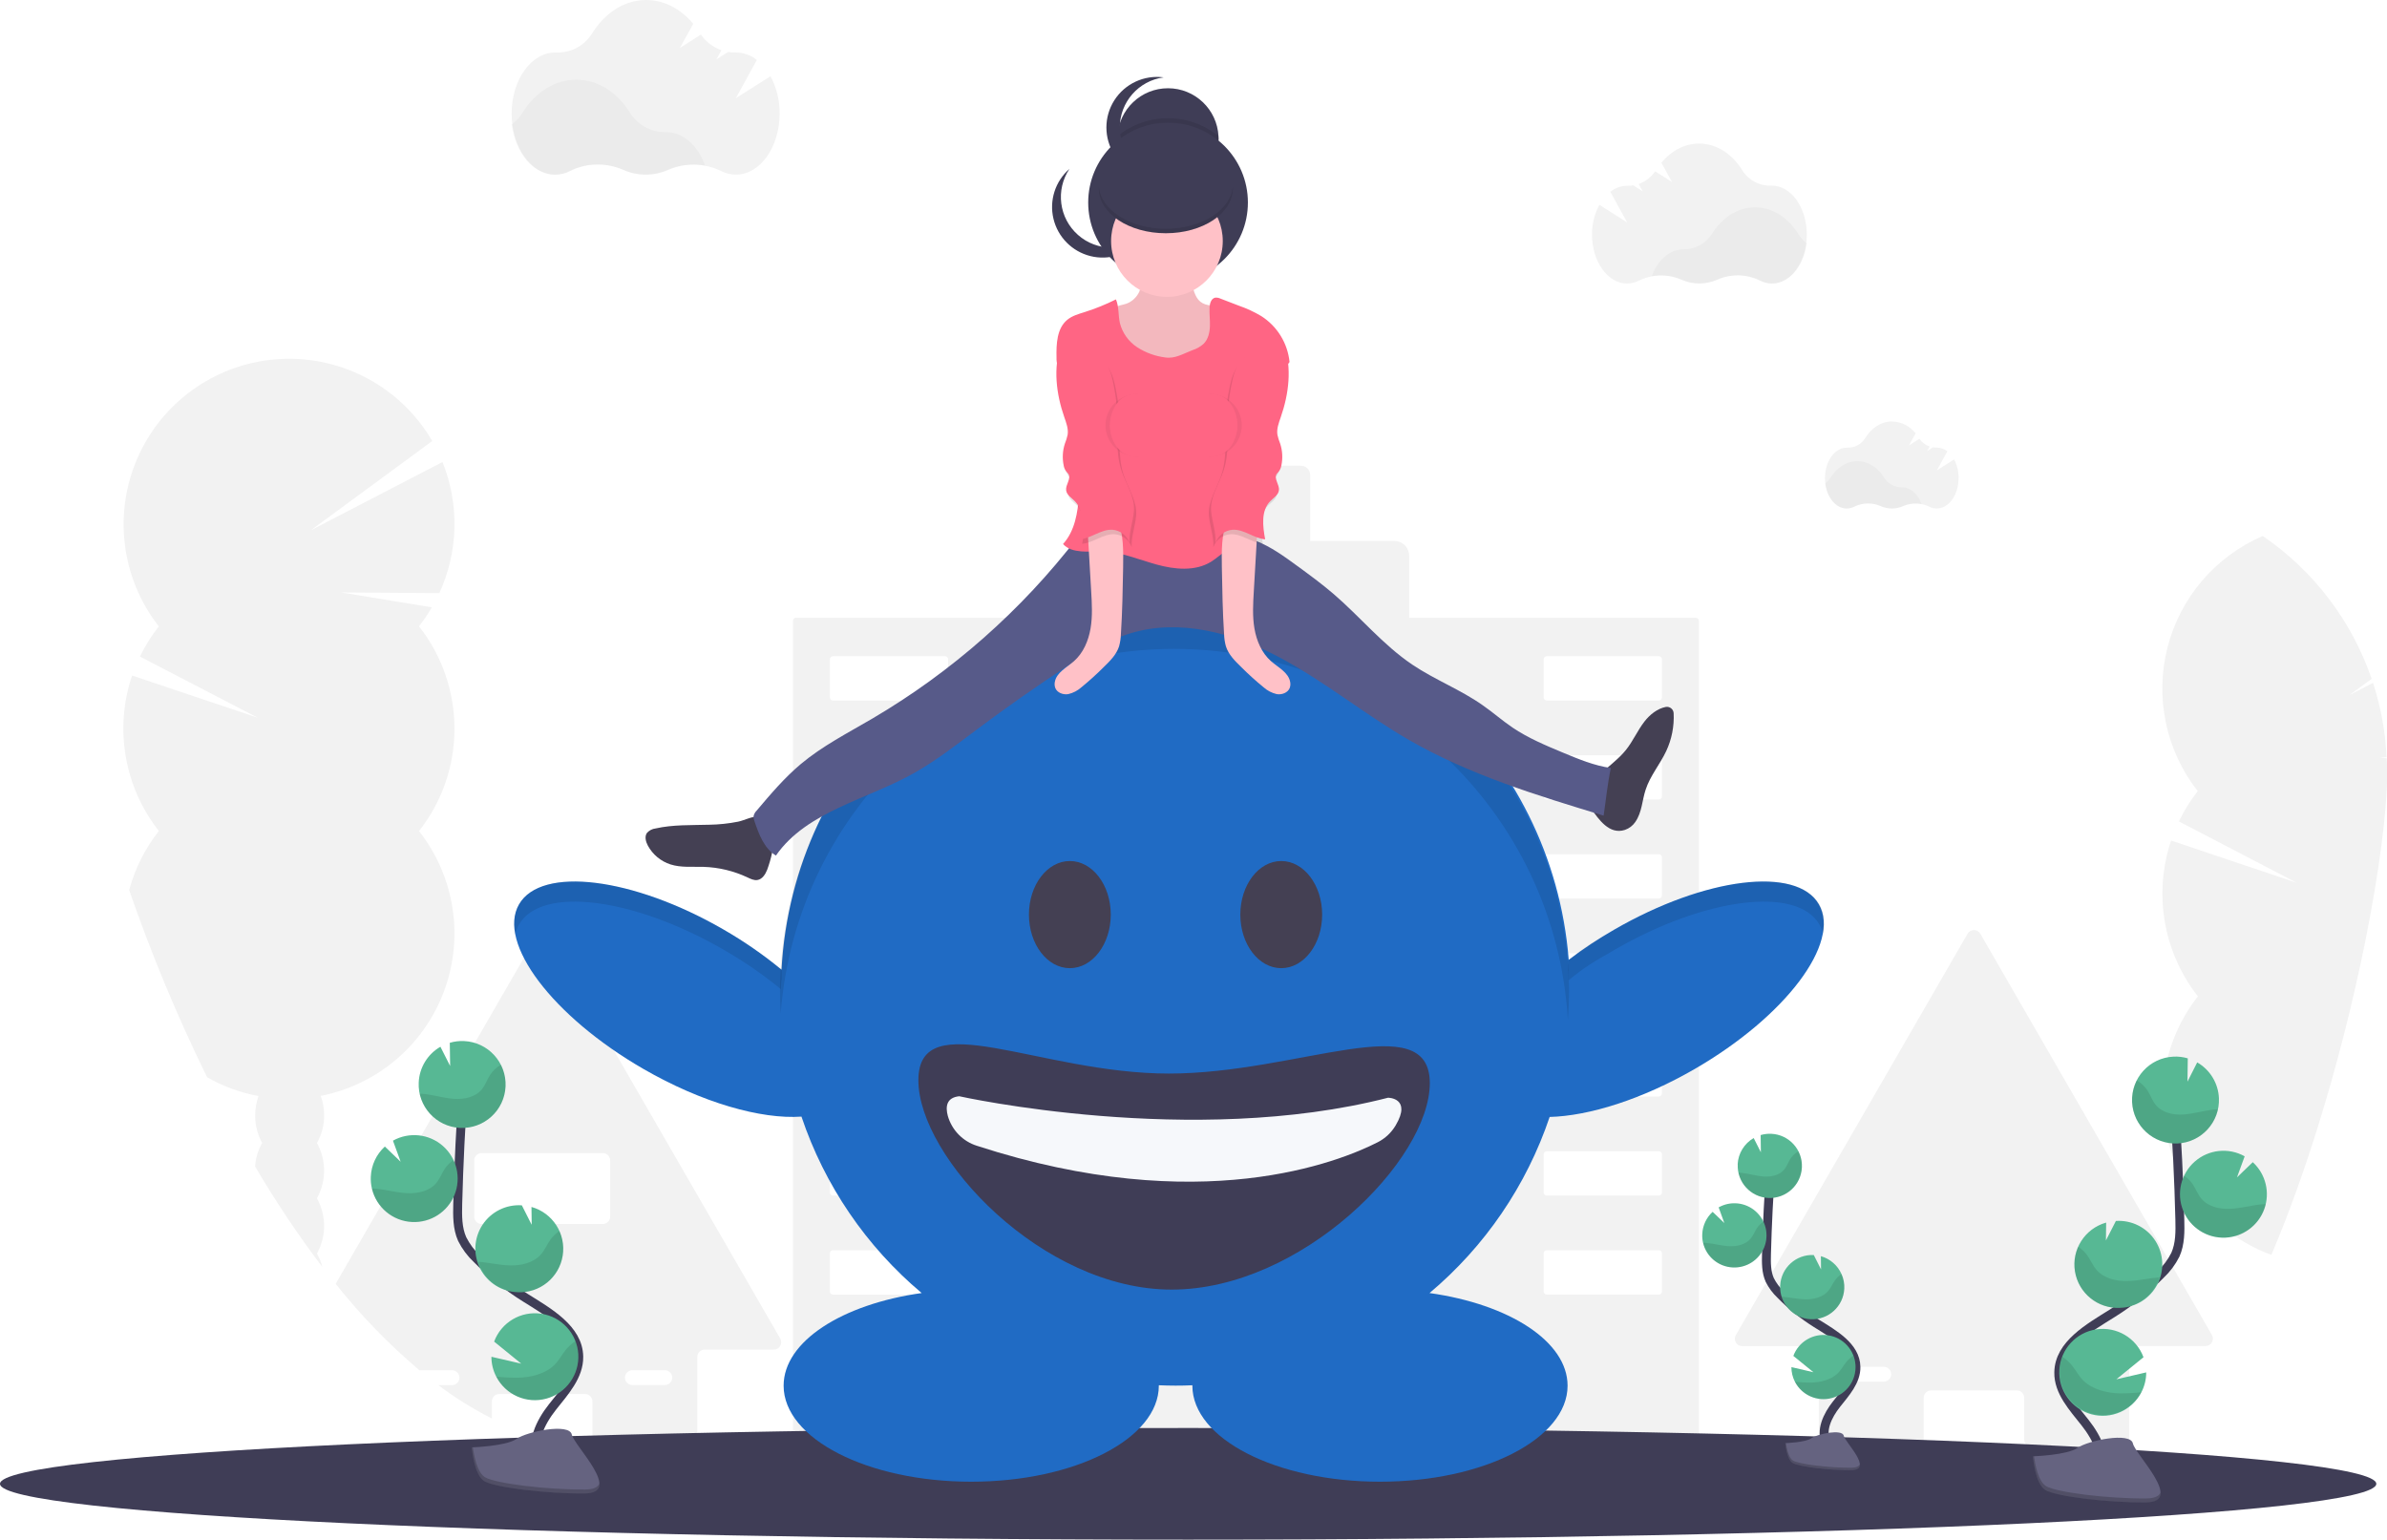
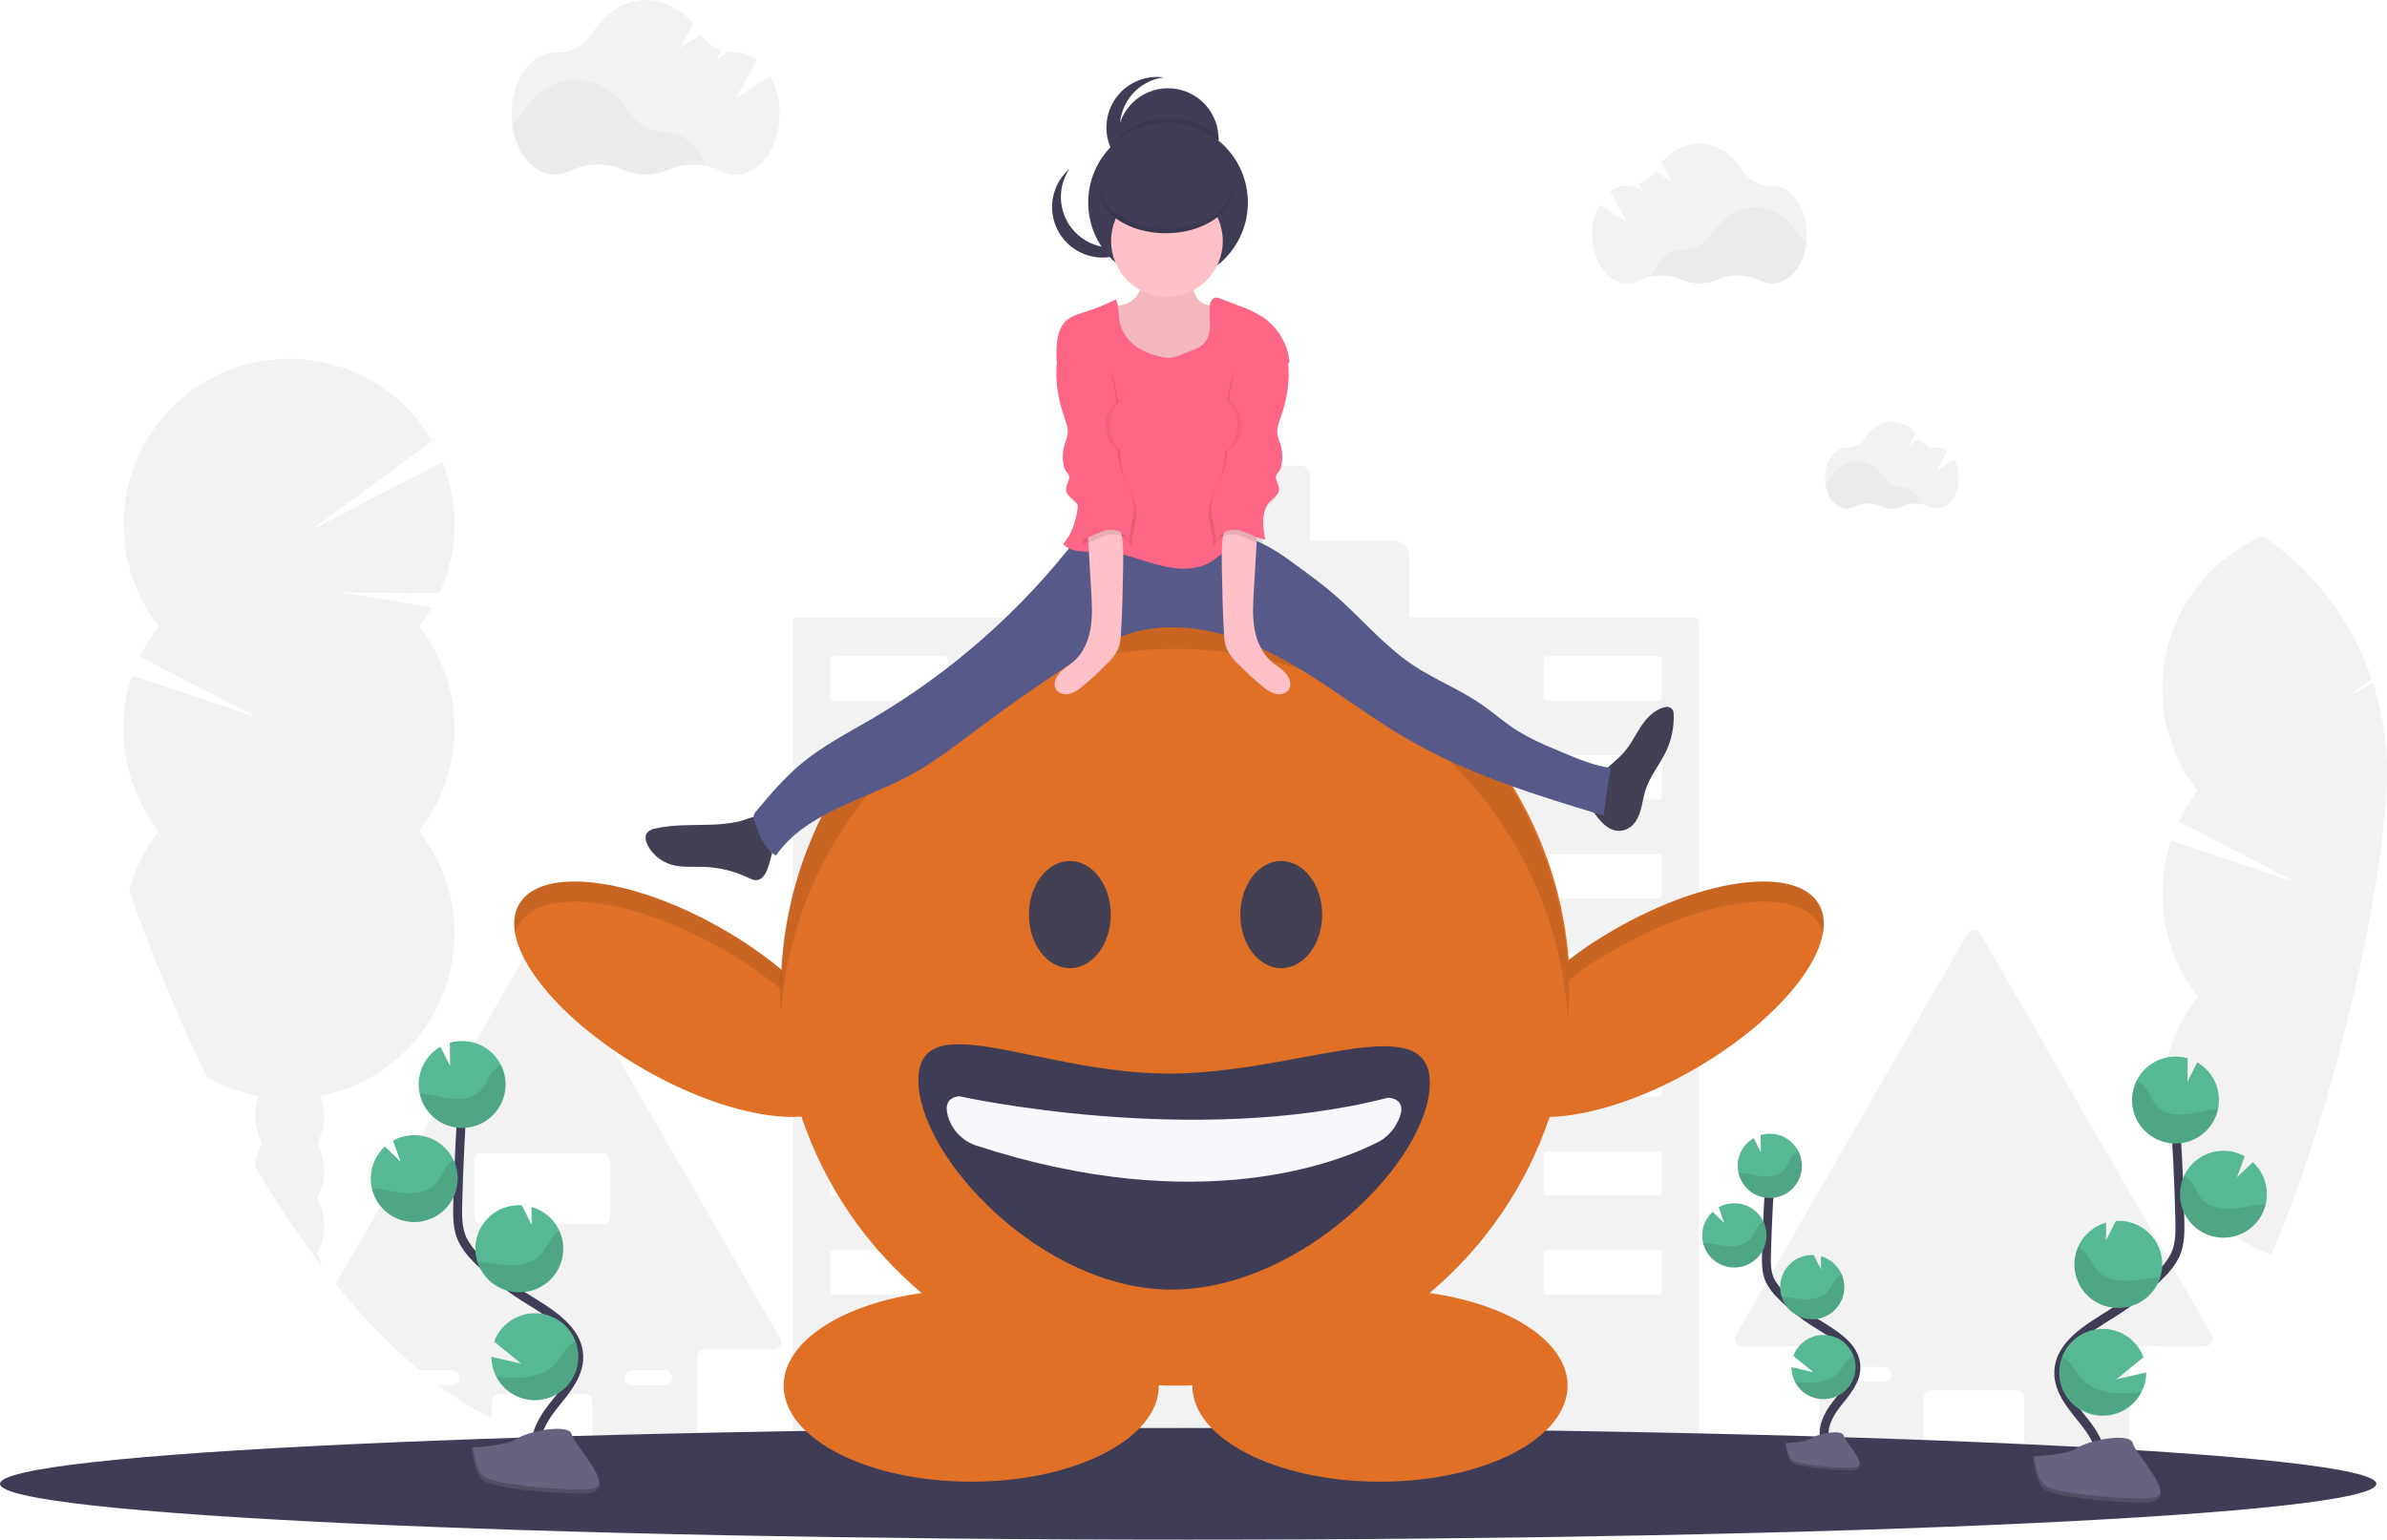
<svg xmlns="http://www.w3.org/2000/svg" id="e2e0f303-db8f-43b0-b991-e6394321a108" data-name="Layer 1" width="1068.79" height="689.43" viewBox="0 0 1068.79 689.43">
  <path d="M1056,703.06,952.31,523.41a3.3,3.3,0,0,0-5.73,0L842.86,703.06a3.3,3.3,0,0,0,2.87,5h30.94a3.32,3.32,0,0,1,3.31,3.31v38.38a3.3,3.3,0,0,0,3.29,3.31h40.37a3.31,3.31,0,0,0,3.31-3.31V731.18a3.3,3.3,0,0,1,3.3-3.3h38.38a3.31,3.31,0,0,1,3.31,3.3v18.53a3.31,3.31,0,0,0,3.31,3.31h40.36a3.34,3.34,0,0,0,3.32-3.31V711.33a3.31,3.31,0,0,1,3.31-3.31h30.94A3.31,3.31,0,0,0,1056,703.06ZM911.43,722.94a3.34,3.34,0,0,1-2.35,1H894.52a3.31,3.31,0,0,1,0-6.62h14.56a3.3,3.3,0,0,1,3.31,3.31A3.34,3.34,0,0,1,911.43,722.94Zm95.27,0a3.29,3.29,0,0,1-2.34,1H989.81a3.32,3.32,0,0,1-3.31-3.31,3.33,3.33,0,0,1,3.31-3.31h14.55a3.3,3.3,0,0,1,2.34,5.65Z" transform="translate(-65.6 -105.28)" fill="#f2f2f2" />
  <path d="M414.94,704.64,311.23,525a3.32,3.32,0,0,0-5.74,0L215.9,680.16a274.22,274.22,0,0,0,37.53,38.71H268a3.31,3.31,0,0,1,2.34,5.65,3.25,3.25,0,0,1-2.34,1h-6.16a160.29,160.29,0,0,0,24,14.93v-7.65a3.32,3.32,0,0,1,3.32-3.31h38.37a3.31,3.31,0,0,1,3.31,3.31v18.52a3.08,3.08,0,0,0,.31,1.39,3.28,3.28,0,0,0,3,1.92h40.37a3.27,3.27,0,0,0,2.63-1.33,3.17,3.17,0,0,0,.66-2V712.92a3.31,3.31,0,0,1,3.31-3.31h30.94A3.3,3.3,0,0,0,414.94,704.64Zm-68.56,15.2a3.33,3.33,0,0,1,2.35-1h14.56a3.31,3.31,0,0,1,3.31,3.31,3.33,3.33,0,0,1-3.31,3.31H348.73a3.3,3.3,0,0,1-3.31-3.31A3.34,3.34,0,0,1,346.38,719.84Zm-65.14-66.48a3.3,3.3,0,0,1-3.31-3.31V624.91a3.3,3.3,0,0,1,3.31-3.31h54.25a3.31,3.31,0,0,1,3.31,3.31v25.14a3.31,3.31,0,0,1-3.31,3.31Z" transform="translate(-65.6 -105.28)" fill="#f2f2f2" />
  <path d="M824.93,381.92H696.57V354.16a6.63,6.63,0,0,0-6.64-6.64H652.24V318a4.18,4.18,0,0,0-4.18-4.18H599.51a4.18,4.18,0,0,0-4.18,4.18v29.57H551a6.64,6.64,0,0,0-6.64,6.64V381.9a0,0,0,0,0,0,0H422a1.35,1.35,0,0,0-1.34,1.35V751.79a1.35,1.35,0,0,0,1.34,1.35h81.34a1.35,1.35,0,0,0,1.35-1.35V702.21a1.37,1.37,0,0,1,1.36-1.35h34.35a1.36,1.36,0,0,1,1.35,1.35v49.58a1.36,1.36,0,0,0,1.34,1.35H703.83a1.36,1.36,0,0,0,1.35-1.35V702.21a1.36,1.36,0,0,1,1.34-1.35h34.36a1.36,1.36,0,0,1,1.36,1.35v49.58a1.36,1.36,0,0,0,1.34,1.35h81.35a1.35,1.35,0,0,0,1.34-1.35V383.27A1.35,1.35,0,0,0,824.93,381.92ZM490.12,683.64a1.34,1.34,0,0,1-1.33,1.34H438.55a1.35,1.35,0,0,1-1.36-1.34V666.48a1.36,1.36,0,0,1,1.36-1.35h50.24a1.35,1.35,0,0,1,1.33,1.35Zm0-44.34a1.34,1.34,0,0,1-1.33,1.35H438.55a1.35,1.35,0,0,1-1.36-1.35V622.15a1.35,1.35,0,0,1,1.36-1.35h50.24a1.34,1.34,0,0,1,1.33,1.35Zm0-44.33a1.35,1.35,0,0,1-1.33,1.35H438.55a1.36,1.36,0,0,1-1.36-1.35V577.81a1.36,1.36,0,0,1,1.36-1.35h50.24a1.35,1.35,0,0,1,1.33,1.35Zm0-44.34a1.34,1.34,0,0,1-1.33,1.35H438.55a1.35,1.35,0,0,1-1.36-1.35V533.48a1.35,1.35,0,0,1,1.36-1.35h50.24a1.34,1.34,0,0,1,1.33,1.35Zm0-44.33a1.35,1.35,0,0,1-1.33,1.35H438.55a1.36,1.36,0,0,1-1.36-1.35V489.14a1.35,1.35,0,0,1,1.36-1.34h50.24a1.34,1.34,0,0,1,1.33,1.34Zm0-44.33a1.34,1.34,0,0,1-1.33,1.34H438.55a1.35,1.35,0,0,1-1.36-1.34V444.81a1.36,1.36,0,0,1,1.36-1.35h50.24a1.35,1.35,0,0,1,1.33,1.35Zm0-44.34a1.34,1.34,0,0,1-1.33,1.35H438.55a1.35,1.35,0,0,1-1.36-1.35V400.48a1.35,1.35,0,0,1,1.36-1.35h50.24a1.34,1.34,0,0,1,1.33,1.35Zm119.12,266a1.35,1.35,0,0,1-1.36,1.34H557.64a1.34,1.34,0,0,1-1.34-1.34V666.48a1.35,1.35,0,0,1,1.34-1.35h50.24a1.36,1.36,0,0,1,1.36,1.35Zm0-44.34a1.35,1.35,0,0,1-1.36,1.35H557.64a1.34,1.34,0,0,1-1.34-1.35V622.15a1.34,1.34,0,0,1,1.34-1.35h50.24a1.35,1.35,0,0,1,1.36,1.35Zm0-44.33a1.36,1.36,0,0,1-1.36,1.35H557.64A1.35,1.35,0,0,1,556.3,595V577.81a1.35,1.35,0,0,1,1.34-1.35h50.24a1.36,1.36,0,0,1,1.36,1.35Zm0-44.34a1.35,1.35,0,0,1-1.36,1.35H557.64a1.34,1.34,0,0,1-1.34-1.35V533.48a1.34,1.34,0,0,1,1.34-1.35h50.24a1.35,1.35,0,0,1,1.36,1.35Zm0-44.33a1.36,1.36,0,0,1-1.36,1.35H557.64a1.35,1.35,0,0,1-1.34-1.35V489.14a1.34,1.34,0,0,1,1.34-1.34h50.24a1.35,1.35,0,0,1,1.36,1.34Zm0-44.33a1.35,1.35,0,0,1-1.36,1.34H557.64A1.34,1.34,0,0,1,556.3,462V444.81a1.35,1.35,0,0,1,1.34-1.35h50.24a1.36,1.36,0,0,1,1.36,1.35Zm0-44.34a1.35,1.35,0,0,1-1.36,1.35H557.64a1.34,1.34,0,0,1-1.34-1.35V400.48a1.34,1.34,0,0,1,1.34-1.35h50.24a1.35,1.35,0,0,1,1.36,1.35Zm81.38,266a1.34,1.34,0,0,1-1.35,1.34H639a1.36,1.36,0,0,1-1.36-1.34V666.48a1.37,1.37,0,0,1,1.36-1.35h50.23a1.35,1.35,0,0,1,1.35,1.35Zm0-44.34a1.34,1.34,0,0,1-1.35,1.35H639a1.36,1.36,0,0,1-1.36-1.35V622.15A1.36,1.36,0,0,1,639,620.8h50.23a1.34,1.34,0,0,1,1.35,1.35Zm0-44.33a1.35,1.35,0,0,1-1.35,1.35H639a1.37,1.37,0,0,1-1.36-1.35V577.81a1.37,1.37,0,0,1,1.36-1.35h50.23a1.35,1.35,0,0,1,1.35,1.35Zm0-44.34a1.34,1.34,0,0,1-1.35,1.35H639a1.36,1.36,0,0,1-1.36-1.35V533.48a1.36,1.36,0,0,1,1.36-1.35h50.23a1.34,1.34,0,0,1,1.35,1.35Zm0-44.33a1.35,1.35,0,0,1-1.35,1.35H639a1.37,1.37,0,0,1-1.36-1.35V489.14A1.36,1.36,0,0,1,639,487.8h50.23a1.34,1.34,0,0,1,1.35,1.34Zm0-44.33a1.34,1.34,0,0,1-1.35,1.34H639a1.36,1.36,0,0,1-1.36-1.34V444.81a1.37,1.37,0,0,1,1.36-1.35h50.23a1.35,1.35,0,0,1,1.35,1.35Zm0-44.34a1.34,1.34,0,0,1-1.35,1.35H639a1.36,1.36,0,0,1-1.36-1.35V400.48a1.36,1.36,0,0,1,1.36-1.35h50.23a1.34,1.34,0,0,1,1.35,1.35Zm119.12,266a1.36,1.36,0,0,1-1.36,1.34H758.14a1.33,1.33,0,0,1-1.34-1.34V666.48a1.34,1.34,0,0,1,1.34-1.35h50.24a1.37,1.37,0,0,1,1.36,1.35Zm0-44.34a1.36,1.36,0,0,1-1.36,1.35H758.14a1.34,1.34,0,0,1-1.34-1.35V622.15a1.34,1.34,0,0,1,1.34-1.35h50.24a1.36,1.36,0,0,1,1.36,1.35Zm0-44.33a1.37,1.37,0,0,1-1.36,1.35H758.14A1.34,1.34,0,0,1,756.8,595V577.81a1.34,1.34,0,0,1,1.34-1.35h50.24a1.37,1.37,0,0,1,1.36,1.35Zm0-44.34a1.36,1.36,0,0,1-1.36,1.35H758.14a1.34,1.34,0,0,1-1.34-1.35V533.48a1.34,1.34,0,0,1,1.34-1.35h50.24a1.36,1.36,0,0,1,1.36,1.35Zm0-44.33a1.37,1.37,0,0,1-1.36,1.35H758.14a1.34,1.34,0,0,1-1.34-1.35V489.14a1.33,1.33,0,0,1,1.34-1.34h50.24a1.36,1.36,0,0,1,1.36,1.34Zm0-44.33a1.36,1.36,0,0,1-1.36,1.34H758.14A1.33,1.33,0,0,1,756.8,462V444.81a1.34,1.34,0,0,1,1.34-1.35h50.24a1.37,1.37,0,0,1,1.36,1.35Zm0-44.34a1.36,1.36,0,0,1-1.36,1.35H758.14a1.34,1.34,0,0,1-1.34-1.35V400.48a1.34,1.34,0,0,1,1.34-1.35h50.24a1.36,1.36,0,0,1,1.36,1.35Z" transform="translate(-65.6 -105.28)" fill="#f2f2f2" />
  <path d="M253.2,385.72a74.43,74.43,0,0,0,5.77-8.48l-40.67-6.68,44,.33a74.17,74.17,0,0,0,1.43-58.73l-59,30.6,54.41-40a74.13,74.13,0,1,0-122.43,83,73.89,73.89,0,0,0-8.45,13.52L181,426.66l-56.27-18.89a74.19,74.19,0,0,0,12,69.61,73.63,73.63,0,0,0-13.29,26.45,738.47,738.47,0,0,0,34.9,83.83,73.39,73.39,0,0,0,23,8.41,25.71,25.71,0,0,0-1.46,8.61A24.45,24.45,0,0,0,183,617.06a24,24,0,0,0-3.16,10.56h0a455.92,455.92,0,0,0,30.1,45,22.75,22.75,0,0,0-2.44-6,25.41,25.41,0,0,0,0-24.76,25.41,25.41,0,0,0,0-24.76,24.45,24.45,0,0,0,3.22-12.38,25.39,25.39,0,0,0-1.5-8.73,74.13,74.13,0,0,0,44-118.57,74.11,74.11,0,0,0,0-91.66Z" transform="translate(-65.6 -105.28)" fill="#f2f2f2" />
  <path d="M1134.27,444.85l-3-.49,2.94,0a126.92,126.92,0,0,0-6.08-33.31l-10.46,5.43,9.84-7.26a127.64,127.64,0,0,0-48.75-63.93,74.4,74.4,0,0,0-29.11,114.25,74.13,74.13,0,0,0-8.45,13.55L1094,500.59l-56.27-18.93a74.48,74.48,0,0,0,12,69.76,74.41,74.41,0,0,0,32.9,115.77c4-9.49,7.89-19.41,11.53-29.61,3.22-9,6.29-18.17,9.18-27.43a843,843,0,0,0,21.16-82.56c6.4-31.72,10-59.44,10-77C1134.4,448.66,1134.35,446.76,1134.27,444.85Z" transform="translate(-65.6 -105.28)" fill="#f2f2f2" />
  <ellipse cx="532" cy="664.43" rx="532" ry="25" fill="#3f3d56" />
-   <path d="M880,510.22c-9.94-17.22-51-12.15-91.61,11.32a195.17,195.17,0,0,0-20.38,13.51,176.65,176.65,0,0,0-352.48,4.44,189.49,189.49,0,0,0-26-18C349,498.07,307.93,493,298,510.22s15,50.2,55.61,73.67c26.31,15.19,52.76,22.66,70.85,21.39a176.85,176.85,0,0,0,53.82,79c-35.62,5-61.81,21.66-61.81,41.48,0,23.74,37.61,43,84,43s84-19.26,84-43c0-.06,0-.12,0-.19q3.74.16,7.51.17t7.51-.17c0,.07,0,.13,0,.19,0,23.74,37.61,43,84,43s84-19.26,84-43c0-19.82-26.19-36.49-61.81-41.48a176.82,176.82,0,0,0,53.78-78.85c17.69-.46,41.4-7.87,65-21.5C865.08,560.42,890,527.43,880,510.22Z" transform="translate(-65.6 -105.28)" fill="#206bc4" />
+   <path d="M880,510.22c-9.94-17.22-51-12.15-91.61,11.32a195.17,195.17,0,0,0-20.38,13.51,176.65,176.65,0,0,0-352.48,4.44,189.49,189.49,0,0,0-26-18C349,498.07,307.93,493,298,510.22s15,50.2,55.61,73.67c26.31,15.19,52.76,22.66,70.85,21.39a176.85,176.85,0,0,0,53.82,79c-35.62,5-61.81,21.66-61.81,41.48,0,23.74,37.61,43,84,43s84-19.26,84-43c0-.06,0-.12,0-.19q3.74.16,7.51.17t7.51-.17c0,.07,0,.13,0,.19,0,23.74,37.61,43,84,43s84-19.26,84-43c0-19.82-26.19-36.49-61.81-41.48a176.82,176.82,0,0,0,53.78-78.85c17.69-.46,41.4-7.87,65-21.5C865.08,560.42,890,527.43,880,510.22Z" transform="translate(-65.6 -105.28)" fill="#DF7026" />
  <path d="M298,519.22c9.94-17.22,51-12.15,91.61,11.32a189.25,189.25,0,0,1,25.61,17.64c.39-8.46.39.54.37-8.7a189.58,189.58,0,0,0-26-17.94C349,498.07,307.93,493,298,510.22c-2.19,3.79-2.68,8.35-1.69,13.4A16,16,0,0,1,298,519.22Z" transform="translate(-65.6 -105.28)" opacity="0.1" />
  <path d="M880.22,519.22c-9.94-17.22-51-12.15-91.62,11.32C779.13,536,775.52,538,768,544.18c-.4-8.46-.4.54-.37-8.7,7.6-6.29,11.35-8.38,21-13.94,40.66-23.47,81.68-28.54,91.62-11.32,2.19,3.79,2.68,8.35,1.69,13.4A16,16,0,0,0,880.22,519.22Z" transform="translate(-65.6 -105.28)" opacity="0.1" />
  <ellipse cx="479.03" cy="409.54" rx="18.32" ry="23.99" fill="#444053" />
  <ellipse cx="573.68" cy="409.54" rx="18.32" ry="23.99" fill="#444053" />
  <path d="M705.8,590.28c0,34.44-57.53,92.46-115.58,92.46S476.81,623.41,476.81,589,531,586,589,586,705.8,555.83,705.8,590.28Z" transform="translate(-65.6 -105.28)" fill="#3f3d56" />
  <path d="M495.11,596.16s104.35,23.23,192,.66c0,0,10.73,0,3.4,12.4a19.81,19.81,0,0,1-8,7.52c-16.9,8.63-79.45,34.15-179.47,1.61A19.68,19.68,0,0,1,490,605C488.86,600.79,489.37,596.75,495.11,596.16Z" transform="translate(-65.6 -105.28)" fill="#f6f8fb" />
  <path d="M591.31,395.83A176.64,176.64,0,0,1,767.63,562q.5-6.6.5-13.33a176.65,176.65,0,0,0-353.29,0c0,3.53.12,7,.32,10.51A176.66,176.66,0,0,1,591.31,395.83Z" transform="translate(-65.6 -105.28)" opacity="0.1" />
  <path d="M611.24,167.36a22.64,22.64,0,1,1-45.28,0c0-.37,0-.73,0-1.09a22.64,22.64,0,0,1,45.22,0C611.23,166.63,611.24,167,611.24,167.36Z" transform="translate(-65.6 -105.28)" fill="#3f3d56" />
  <path d="M611.24,167.36a22.64,22.64,0,1,1-45.28,0c0-.37,0-.73,0-1.09a35.74,35.74,0,0,1,45.22,0C611.23,166.63,611.24,167,611.24,167.36Z" transform="translate(-65.6 -105.28)" opacity="0.1" />
  <circle cx="523" cy="90.68" r="35.75" fill="#3f3d56" />
  <path d="M567,162.36a22.65,22.65,0,0,1,19.64-22.44,22.64,22.64,0,1,0,0,44.88A22.65,22.65,0,0,1,567,162.36Z" transform="translate(-65.6 -105.28)" fill="#3f3d56" />
  <path d="M548.27,210.47a22.64,22.64,0,0,1-3.81-29.58A22.64,22.64,0,1,0,576.25,213a21.75,21.75,0,0,0,1.84-2.39A22.63,22.63,0,0,1,548.27,210.47Z" transform="translate(-65.6 -105.28)" fill="#3f3d56" />
  <path d="M569.91,241.29c-1.78.6-3.76.73-5.29,1.81-3,2.07-2.87,6.46-2,10,2,8,7,15.71,14.57,19,4.58,2,9.7,2.19,14.68,2.13,5.43-.06,11.54-.75,14.9-5,1.67-2.13,2.38-4.83,3.05-7.46,1.66-6.5,3.33-13.15,2.73-19.83-3.29.29-7,.48-9.52-1.59s-3.18-6-4.3-9.29a2.34,2.34,0,0,0-.84-1.32,2.56,2.56,0,0,0-1.5-.23A59.24,59.24,0,0,1,586.1,229c-2.13-.28-7.37-2.5-9-.63-1.17,1.37-.43,5.5-1.32,7.41A10.36,10.36,0,0,1,569.91,241.29Z" transform="translate(-65.6 -105.28)" fill="#ffc1c7" />
  <path d="M569.91,241.29c-1.78.6-3.76.73-5.29,1.81-3,2.07-2.87,6.46-2,10,2,8,7,15.71,14.57,19,4.58,2,9.7,2.19,14.68,2.13,5.43-.06,11.54-.75,14.9-5,1.67-2.13,2.38-4.83,3.05-7.46,1.66-6.5,3.33-13.15,2.73-19.83-3.29.29-7,.48-9.52-1.59s-3.18-6-4.3-9.29a2.34,2.34,0,0,0-.84-1.32,2.56,2.56,0,0,0-1.5-.23A59.24,59.24,0,0,1,586.1,229c-2.13-.28-7.37-2.5-9-.63-1.17,1.37-.43,5.5-1.32,7.41A10.36,10.36,0,0,1,569.91,241.29Z" transform="translate(-65.6 -105.28)" opacity="0.05" />
  <path d="M383.16,474.58c-8,.24-16.17-.1-24,1.66a6.15,6.15,0,0,0-3.88,2c-1.15,1.64-.54,3.93.41,5.7a17.71,17.71,0,0,0,10.12,8.41c4.76,1.52,9.89.94,14.87,1.1a49.74,49.74,0,0,1,19.62,4.72c1.4.66,2.88,1.4,4.41,1.17,2.21-.34,3.59-2.55,4.41-4.63a56.5,56.5,0,0,0,2.21-7.67c1.16-4.93,1.32-14.67-5.45-16-3.1-.6-6.75,1.54-9.73,2.16A72.41,72.41,0,0,1,383.16,474.58Z" transform="translate(-65.6 -105.28)" fill="#444053" />
  <path d="M793.17,476.89a9.22,9.22,0,0,0,4.67-3.58c3-4.37,3-9.59,4.59-14.38,2-6.23,6.43-11.37,9.21-17.3a35.77,35.77,0,0,0,3.34-17,3,3,0,0,0-3.51-2.8c-3.77.73-7.19,3.46-9.59,6.58-3.09,4-5.11,8.76-8.28,12.71s-7.62,7.12-11.39,10.75c-4.73,4.56-8.44,9.52-4.22,15.44C781.42,472.17,786.16,479.19,793.17,476.89Z" transform="translate(-65.6 -105.28)" fill="#444053" />
  <path d="M548.09,345.94a321.29,321.29,0,0,1-92,81.17c-10.89,6.39-22.25,12.19-31.93,20.3-7.34,6.16-13.57,13.52-19.76,20.84a5,5,0,0,0-1.4,2.56,4.91,4.91,0,0,0,.37,2.06c2,5.9,4.32,12.3,9.66,15.52,13.84-20,41.34-25.17,62.43-37.27,9.8-5.62,18.73-12.6,27.77-19.36q19.6-14.67,40.07-28.11c9.05-5.94,18.37-11.78,28.75-14.87,22-6.58,46,0,66.32,10.8s38.21,25.56,58.12,37.05c27.06,15.6,57.25,24.8,87.14,33.87,1.07-7.18,1.72-14.22,3.24-21.32-7.46-1.05-14.51-4-21.47-6.89-7.77-3.24-15.59-6.52-22.57-11.23-4.61-3.12-8.8-6.84-13.36-10-9.94-7-21.46-11.4-31.53-18.19-13.12-8.84-23.27-21.35-35.27-31.66-5.23-4.49-10.79-8.56-16.36-12.62-5.76-4.21-11.61-8.46-18.25-11.07-7.88-3.11-16.48-3.75-24.93-4.35C584.23,341.77,566,339.91,548.09,345.94Z" transform="translate(-65.6 -105.28)" fill="#575a89" />
  <circle cx="522.5" cy="107.93" r="25" fill="#ffc1c7" />
  <path d="M587.36,265.34a30,30,0,0,1-12.62-4.6A18.38,18.38,0,0,1,567.05,250c-.81-3.53-.36-7.34-1.78-10.66a95.44,95.44,0,0,1-14,5.68c-2.71.85-5.54,1.63-7.74,3.42-4.73,3.85-5,10.85-4.87,16.94a11.26,11.26,0,0,0,.45,3.57,9,9,0,0,0,1.95,2.94c5.14,5.5,13.13,7.78,18,13.55a19.29,19.29,0,0,0-4.71,10.16,35.89,35.89,0,0,1-.64,4.52,27.89,27.89,0,0,1-1.47,3.59c-3.16,7.2-3.05,15.34-3.53,23.18s-1.84,16.19-7.14,22c2.16,2.32,5,3,8.11,3.29s6.33-.12,9.5,0c8.36.24,16.25,3.66,24.31,5.89s17.21,3.14,24.34-1.23c2.5-1.53,4.62-3.64,7.13-5.15,3-1.82,6.52-2.69,10-3.54l1.25-41.76a70.94,70.94,0,0,1,.63-8.75c1.81-11.42,9.1-21.09,16.16-30.24a27.67,27.67,0,0,0-12.69-20.6,54.36,54.36,0,0,0-10-4.64L612.09,239a4.58,4.58,0,0,0-2.34-.44c-1.78.32-2.46,2.49-2.56,4.29-.16,2.84.26,5.69.16,8.53s-.81,5.84-2.82,7.85a13.56,13.56,0,0,1-5,2.84C595.33,263.67,591.79,266,587.36,265.34Z" transform="translate(-65.6 -105.28)" fill="#ff6584" />
  <path d="M554.18,370c.33,5.57.66,11.2-.28,16.7s-3.24,10.94-7.42,14.64c-3.23,2.85-7.77,5-8.57,9.27a5,5,0,0,0,.22,2.8c.89,2.1,3.5,3.05,5.76,2.69a13.43,13.43,0,0,0,6-3.14,132.54,132.54,0,0,0,9.94-9c2.79-2.71,5.68-5.57,6.85-9.28a22.91,22.91,0,0,0,.81-5.42c.65-10,.82-20,1-30,.12-7.28.2-14.79-2.48-21.56.4,1-9.34,1.95-10.08,2-4.2.37-3.4,2.1-3.16,6.06Q553.47,357.92,554.18,370Z" transform="translate(-65.6 -105.28)" fill="#ffc1c7" />
  <path d="M627,370c-.33,5.57-.66,11.2.28,16.7s3.24,10.94,7.42,14.64c3.23,2.85,7.77,5,8.57,9.27a5,5,0,0,1-.22,2.8c-.89,2.1-3.5,3.05-5.76,2.69a13.43,13.43,0,0,1-6-3.14,132.54,132.54,0,0,1-9.94-9c-2.79-2.71-5.68-5.57-6.85-9.28a22.91,22.91,0,0,1-.81-5.42c-.65-10-.82-20-1-30-.12-7.28-.2-14.79,2.48-21.56-.4,1,9.34,1.95,10.08,2,4.2.37,3.4,2.1,3.16,6.06Q627.75,357.92,627,370Z" transform="translate(-65.6 -105.28)" fill="#ffc1c7" />
  <path d="M541.63,261.7c-3.53,10.42-2.1,22,1.51,32.37.88,2.55,1.91,5.21,1.5,7.88a24.78,24.78,0,0,1-1.24,4,18.94,18.94,0,0,0-.54,9.71,6.08,6.08,0,0,0,1.11,2.68,12.45,12.45,0,0,1,1,1.16c1.37,2.14-1.32,4.79-1,7.32.24,2.1,2.37,3.34,3.86,4.85,4.21,4.27,3.4,11.22,2.3,17.12,5.11-.45,9.52-4.63,14.64-4.29a8.76,8.76,0,0,1,7.54,5.81c-.19-4.95,1.57-9.17,2-14.11.57-6.43-3.59-12.19-5.6-18.31-2.93-8.92-1.28-18.61-2-28a93.56,93.56,0,0,0-1.52-10.39c-.91-4.7-2.24-9.84-6.22-12.51C553.84,263.58,546.12,266,541.63,261.7Z" transform="translate(-65.6 -105.28)" opacity="0.1" />
  <path d="M540.63,259.7c-3.53,10.42-2.1,22,1.51,32.37.88,2.55,1.91,5.21,1.5,7.88a24.78,24.78,0,0,1-1.24,4,18.94,18.94,0,0,0-.54,9.71,6.08,6.08,0,0,0,1.11,2.68,12.45,12.45,0,0,1,1,1.16c1.37,2.14-1.32,4.79-1,7.32.24,2.1,2.37,3.34,3.86,4.85,4.21,4.27,3.4,11.22,2.3,17.12,5.11-.45,9.52-4.63,14.64-4.29a8.76,8.76,0,0,1,7.54,5.81c-.19-4.95,1.57-9.17,2-14.11.57-6.43-3.59-12.19-5.6-18.31-2.93-8.92-1.28-18.61-2-28a93.56,93.56,0,0,0-1.52-10.39c-.91-4.7-2.24-9.84-6.22-12.51C552.84,261.58,545.12,264,540.63,259.7Z" transform="translate(-65.6 -105.28)" fill="#ff6584" />
  <path d="M639.58,261.7c3.53,10.42,2.1,22-1.51,32.37-.88,2.55-1.91,5.21-1.5,7.88a24.78,24.78,0,0,0,1.24,4,18.94,18.94,0,0,1,.54,9.71,6.08,6.08,0,0,1-1.11,2.68,12.45,12.45,0,0,0-1,1.16c-1.37,2.14,1.32,4.79,1,7.32-.24,2.1-2.37,3.34-3.86,4.85-4.21,4.27-3.4,11.22-2.3,17.12-5.11-.45-9.52-4.63-14.64-4.29a8.76,8.76,0,0,0-7.54,5.81c.19-4.95-1.57-9.17-2-14.11-.57-6.43,3.59-12.19,5.6-18.31,2.93-8.92,1.28-18.61,2-28A93.56,93.56,0,0,1,616,279.55c.91-4.7,2.24-9.84,6.22-12.51C627.37,263.58,635.09,266,639.58,261.7Z" transform="translate(-65.6 -105.28)" opacity="0.1" />
  <path d="M640.58,259.7c3.53,10.42,2.1,22-1.51,32.37-.88,2.55-1.91,5.21-1.5,7.88a24.78,24.78,0,0,0,1.24,4,18.94,18.94,0,0,1,.54,9.71,6.08,6.08,0,0,1-1.11,2.68,12.45,12.45,0,0,0-1,1.16c-1.37,2.14,1.32,4.79,1,7.32-.24,2.1-2.37,3.34-3.86,4.85-4.21,4.27-3.4,11.22-2.3,17.12-5.11-.45-9.52-4.63-14.64-4.29a8.76,8.76,0,0,0-7.54,5.81c.19-4.95-1.57-9.17-2-14.11-.57-6.43,3.59-12.19,5.6-18.31,2.93-8.92,1.28-18.61,2-28A93.56,93.56,0,0,1,617,277.55c.91-4.7,2.24-9.84,6.22-12.51C628.37,261.58,636.09,264,640.58,259.7Z" transform="translate(-65.6 -105.28)" fill="#ff6584" />
  <ellipse cx="522" cy="84.43" rx="30" ry="20" fill="#3f3d56" />
  <path d="M562.6,295.72a14,14,0,0,1,13-14c-.33,0-.66,0-1,0a14,14,0,0,0,0,28c.34,0,.67,0,1-.05A14,14,0,0,1,562.6,295.72Z" transform="translate(-65.6 -105.28)" opacity="0.05" />
  <ellipse cx="508" cy="190.43" rx="11" ry="14" fill="#ff6584" />
  <path d="M619.6,295.72a14,14,0,0,0-13-14c.34,0,.67,0,1,0a14,14,0,0,1,0,28c-.33,0-.66,0-1-.05A14,14,0,0,0,619.6,295.72Z" transform="translate(-65.6 -105.28)" opacity="0.05" />
  <ellipse cx="543" cy="190.43" rx="11" ry="14" fill="#ff6584" />
  <path d="M587.6,207.72c-16.06,0-29.18-8.42-30-19,0,.33,0,.66,0,1,0,11,13.44,20,30,20s30-9,30-20c0-.34,0-.67,0-1C616.79,199.3,603.67,207.72,587.6,207.72Z" transform="translate(-65.6 -105.28)" opacity="0.1" />
  <path d="M410.59,139.41l-15.52,9.85,9.42-17.14a15.35,15.35,0,0,0-9.38-3.35h-.25a18.09,18.09,0,0,1-3.22-.23l-5.26,3.33,2.25-4.1a18.72,18.72,0,0,1-9.2-7l-9.41,6L376,115.94c-5.5-6.6-12.92-10.66-21.09-10.66-9.79,0-18.51,5.83-24.14,14.9a18,18,0,0,1-16,8.6h-.52c-10.81,0-19.57,12.26-19.57,27.37s8.76,27.37,19.57,27.37a14.71,14.71,0,0,0,6.81-1.7c7.05-3.67,16.31-3.74,23.69-.47a24.71,24.71,0,0,0,20.14,0,28.27,28.27,0,0,1,23.47.45,14.72,14.72,0,0,0,6.75,1.67c10.81,0,19.57-12.25,19.57-27.37A34.77,34.77,0,0,0,410.59,139.41Z" transform="translate(-65.6 -105.28)" fill="#f2f2f2" />
  <path d="M381.34,179.46a28.9,28.9,0,0,0-16.77,1.83,24.69,24.69,0,0,1-20.13,0,28.25,28.25,0,0,0-23.69.46,14.6,14.6,0,0,1-6.81,1.71c-9.61,0-17.59-9.67-19.26-22.43a18.43,18.43,0,0,0,4.8-5.18c5.63-9.07,14.35-14.89,24.14-14.89s18.41,5.75,24,14.73a18.52,18.52,0,0,0,15.95,8.76h.25C371.5,164.4,378.12,170.53,381.34,179.46Z" transform="translate(-65.6 -105.28)" opacity="0.03" />
  <path d="M940.57,311l-7.74,4.91,4.7-8.54a7.64,7.64,0,0,0-4.69-1.67h-.12a9.62,9.62,0,0,1-1.61-.12l-2.62,1.66,1.12-2a9.4,9.4,0,0,1-4.59-3.49l-4.69,3,3-5.39A13.75,13.75,0,0,0,912.77,294c-4.88,0-9.23,2.91-12,7.43a9,9,0,0,1-8,4.29h-.26c-5.39,0-9.76,6.11-9.76,13.65S887.12,333,892.51,333a7.32,7.32,0,0,0,3.4-.85,14.1,14.1,0,0,1,11.82-.23,12.31,12.31,0,0,0,10,0,14.08,14.08,0,0,1,11.71.23,7.29,7.29,0,0,0,3.36.83c5.39,0,9.76-6.11,9.76-13.65A17.42,17.42,0,0,0,940.57,311Z" transform="translate(-65.6 -105.28)" fill="#f2f2f2" />
  <path d="M926,331a14.44,14.44,0,0,0-8.37.91,12.28,12.28,0,0,1-5,1.06,12.41,12.41,0,0,1-5-1.08,14,14,0,0,0-11.81.23,7.35,7.35,0,0,1-3.4.85c-4.79,0-8.78-4.83-9.61-11.19a9.25,9.25,0,0,0,2.4-2.58c2.8-4.53,7.15-7.43,12-7.43s9.18,2.87,12,7.35a9.24,9.24,0,0,0,8,4.37h.13C921.07,323.49,924.37,326.54,926,331Z" transform="translate(-65.6 -105.28)" opacity="0.03" />
  <path d="M781.73,197l12.44,7.89-7.55-13.73a12.29,12.29,0,0,1,7.52-2.69h.2a14.8,14.8,0,0,0,2.58-.2l4.21,2.68-1.8-3.29A15,15,0,0,0,806.7,182l7.54,4.78-4.76-8.66c4.41-5.3,10.35-8.55,16.9-8.55,7.84,0,14.83,4.67,19.34,11.94a14.46,14.46,0,0,0,12.78,6.89h.43c8.66,0,15.67,9.82,15.67,21.93s-7,21.93-15.67,21.93a11.81,11.81,0,0,1-5.47-1.36,22.61,22.61,0,0,0-19-.38,19.79,19.79,0,0,1-16.14,0,22.62,22.62,0,0,0-18.81.37,11.78,11.78,0,0,1-5.4,1.33c-8.66,0-15.68-9.82-15.68-21.93A27.84,27.84,0,0,1,781.73,197Z" transform="translate(-65.6 -105.28)" fill="#f2f2f2" />
  <path d="M805.17,229a23.11,23.11,0,0,1,13.43,1.46,19.79,19.79,0,0,0,16.14,0,22.65,22.65,0,0,1,19,.37,11.76,11.76,0,0,0,5.47,1.37c7.69,0,14.09-7.75,15.42-18a14.94,14.94,0,0,1-3.84-4.15c-4.51-7.27-11.5-11.93-19.35-11.93s-14.74,4.61-19.25,11.8a14.85,14.85,0,0,1-12.78,7h-.2C813.05,217,807.75,221.88,805.17,229Z" transform="translate(-65.6 -105.28)" opacity="0.03" />
  <path d="M307,759.17c-4.13-7.64.55-17,5.93-23.81s11.95-13.91,11.81-22.59c-.2-12.48-13.45-19.85-24-26.46A117,117,0,0,1,279.18,669a31.49,31.49,0,0,1-6.63-8.87c-2.19-4.88-2.13-10.43-2-15.78q.69-26.7,2.64-53.36" transform="translate(-65.6 -105.28)" fill="none" stroke="#3f3d56" stroke-miterlimit="10" stroke-width="4" />
  <path d="M253.08,590A19.41,19.41,0,0,1,262.8,574l4.35,8.61L267,572.22a19.2,19.2,0,0,1,6.41-.77A19.46,19.46,0,1,1,253.08,590Z" transform="translate(-65.6 -105.28)" fill="#57b894" />
  <path d="M287.79,721.69a19.46,19.46,0,1,0-.94-15.67L299,715.91l-13.37-3.1A19.17,19.17,0,0,0,287.79,721.69Z" transform="translate(-65.6 -105.28)" fill="#57b894" />
  <path d="M297.4,683.91a19.46,19.46,0,0,0,6.17-38.18l.1,8L299.26,645h-.05a19.47,19.47,0,1,0-1.81,38.89Z" transform="translate(-65.6 -105.28)" fill="#57b894" />
  <path d="M250.16,652.47a19.46,19.46,0,1,0-8.61-36.42l3.44,9.43-7.07-6.8a19.38,19.38,0,0,0-6.29,13.44,19,19,0,0,0,.49,5.36A19.45,19.45,0,0,0,250.16,652.47Z" transform="translate(-65.6 -105.28)" fill="#57b894" />
  <path d="M255.7,595.16c4.49.5,8.86,1.89,13.37,2.17s9.45-.8,12.3-4.3c1.54-1.89,2.31-4.28,3.61-6.33a13.82,13.82,0,0,1,4.9-4.62A19.46,19.46,0,1,1,253.5,595C254.23,595,255,595.08,255.7,595.16Z" transform="translate(-65.6 -105.28)" opacity="0.1" />
  <path d="M250.16,652.47a19.47,19.47,0,0,0,18.51-27.76,14.34,14.34,0,0,0-3.92,3.92c-1.38,2.09-2.22,4.51-3.85,6.43-3,3.56-8.21,4.73-12.91,4.51s-9.23-1.54-13.91-2c-.64-.06-1.3-.1-2-.12A19.45,19.45,0,0,0,250.16,652.47Z" transform="translate(-65.6 -105.28)" opacity="0.1" />
  <path d="M297.4,683.91a19.46,19.46,0,0,0,18.67-27.4,15.67,15.67,0,0,0-4.12,4c-1.51,2.14-2.45,4.59-4.22,6.56-3.29,3.66-8.8,5-13.78,4.83-4.82-.1-9.46-1.29-14.25-1.65A19.48,19.48,0,0,0,297.4,683.91Z" transform="translate(-65.6 -105.28)" opacity="0.1" />
  <path d="M287.79,721.69a19.46,19.46,0,0,0,35.47-15.88,19.57,19.57,0,0,0-4.27,3.81c-1.85,2.26-3.07,4.81-5.21,6.91-4,3.91-10.4,5.52-16.12,5.67A84.94,84.94,0,0,1,287.79,721.69Z" transform="translate(-65.6 -105.28)" opacity="0.1" />
  <path d="M883.5,751.64c-3-5.64.41-12.56,4.39-17.59s8.82-10.27,8.71-16.68c-.14-9.22-9.93-14.66-17.74-19.55A86.29,86.29,0,0,1,862.92,685a23.55,23.55,0,0,1-4.9-6.56c-1.61-3.6-1.57-7.7-1.47-11.65q.51-19.72,2-39.42" transform="translate(-65.6 -105.28)" fill="none" stroke="#3f3d56" stroke-miterlimit="10" stroke-width="4" />
  <path d="M843.64,626.66a14.4,14.4,0,0,1,7.18-11.78l3.22,6.37-.1-7.71a14.59,14.59,0,0,1,4.74-.57,14.38,14.38,0,1,1-15,13.69Z" transform="translate(-65.6 -105.28)" fill="#57b894" />
  <path d="M869.28,724a14.37,14.37,0,1,0-.7-11.57l9,7.31-9.87-2.29A14.21,14.21,0,0,0,869.28,724Z" transform="translate(-65.6 -105.28)" fill="#57b894" />
  <path d="M876.38,696a14.38,14.38,0,0,0,15-13.69,14.19,14.19,0,0,0-1.24-6.54,14.41,14.41,0,0,0-9.23-8l.07,5.93-3.25-6.45h0A14.38,14.38,0,1,0,876.38,696Z" transform="translate(-65.6 -105.28)" fill="#57b894" />
  <path d="M841.48,672.82a14.38,14.38,0,1,0-6.35-26.9l2.54,7-5.23-5a14.28,14.28,0,0,0-4.64,9.92,14,14,0,0,0,.36,4A14.37,14.37,0,0,0,841.48,672.82Z" transform="translate(-65.6 -105.28)" fill="#57b894" />
  <path d="M845.58,630.49c3.31.37,6.54,1.4,9.87,1.61s7-.6,9.09-3.18c1.14-1.4,1.71-3.16,2.66-4.68a10.28,10.28,0,0,1,3.62-3.41,14.37,14.37,0,0,1-13.49,20.87A14.4,14.4,0,0,1,844,630.37C844.49,630.39,845,630.43,845.58,630.49Z" transform="translate(-65.6 -105.28)" opacity="0.1" />
  <path d="M841.48,672.82a14.39,14.39,0,0,0,13.68-20.5,10.78,10.78,0,0,0-2.9,2.89c-1,1.55-1.64,3.33-2.84,4.75-2.24,2.63-6.07,3.5-9.54,3.34s-6.81-1.15-10.27-1.46c-.48-.05-1-.08-1.45-.09A14.37,14.37,0,0,0,841.48,672.82Z" transform="translate(-65.6 -105.28)" opacity="0.1" />
  <path d="M876.38,696a14.38,14.38,0,0,0,15-13.69,14.19,14.19,0,0,0-1.24-6.54,11.58,11.58,0,0,0-3,2.92c-1.12,1.57-1.81,3.39-3.12,4.84-2.43,2.7-6.5,3.66-10.18,3.57s-7-.95-10.52-1.22A14.36,14.36,0,0,0,876.38,696Z" transform="translate(-65.6 -105.28)" opacity="0.1" />
  <path d="M869.28,724a14.38,14.38,0,0,0,26.21-11.72,14.26,14.26,0,0,0-3.16,2.81c-1.37,1.67-2.27,3.55-3.85,5.11-2.94,2.88-7.68,4.07-11.9,4.18A60.9,60.9,0,0,1,869.28,724Z" transform="translate(-65.6 -105.28)" opacity="0.1" />
  <path d="M1005.17,766.17c4.13-7.64-.55-17-5.93-23.81s-12-13.91-11.81-22.59c.2-12.48,13.45-19.85,24-26.46A117,117,0,0,0,1033,676a31.49,31.49,0,0,0,6.63-8.87c2.19-4.88,2.13-10.43,2-15.78Q1041,624.61,1039,598" transform="translate(-65.6 -105.28)" fill="none" stroke="#3f3d56" stroke-miterlimit="10" stroke-width="4" />
  <path d="M1059.13,597a19.44,19.44,0,0,0-9.72-16l-4.36,8.62.14-10.43a19.23,19.23,0,0,0-6.41-.77A19.46,19.46,0,1,0,1059.13,597Z" transform="translate(-65.6 -105.28)" fill="#57b894" />
  <path d="M1024.42,728.69a19.46,19.46,0,1,1,.94-15.67l-12.15,9.89,13.37-3.1A19.17,19.17,0,0,1,1024.42,728.69Z" transform="translate(-65.6 -105.28)" fill="#57b894" />
  <path d="M1014.81,690.91a19.46,19.46,0,0,1-6.17-38.18l-.1,8L1013,652h0a19.47,19.47,0,1,1,1.81,38.89Z" transform="translate(-65.6 -105.28)" fill="#57b894" />
  <path d="M1062.05,659.47a19.46,19.46,0,1,1,8.61-36.42l-3.44,9.43,7.07-6.8a19.46,19.46,0,0,1-12.24,33.79Z" transform="translate(-65.6 -105.28)" fill="#57b894" />
  <path d="M1056.51,602.16c-4.49.5-8.86,1.89-13.37,2.17s-9.45-.8-12.3-4.3c-1.54-1.89-2.31-4.28-3.61-6.33a13.82,13.82,0,0,0-4.9-4.62A19.46,19.46,0,1,0,1058.71,602C1058,602,1057.24,602.08,1056.51,602.16Z" transform="translate(-65.6 -105.28)" opacity="0.1" />
  <path d="M1062.05,659.47a19.47,19.47,0,0,1-18.51-27.76,14.34,14.34,0,0,1,3.92,3.92c1.38,2.09,2.22,4.51,3.85,6.43,3,3.56,8.21,4.73,12.91,4.51s9.23-1.54,13.91-2c.64-.06,1.3-.1,2-.12A19.45,19.45,0,0,1,1062.05,659.47Z" transform="translate(-65.6 -105.28)" opacity="0.1" />
  <path d="M1014.81,690.91a19.46,19.46,0,0,1-18.67-27.4,15.67,15.67,0,0,1,4.12,4c1.51,2.14,2.45,4.59,4.22,6.56,3.29,3.66,8.8,5,13.78,4.83,4.82-.1,9.46-1.29,14.25-1.65A19.48,19.48,0,0,1,1014.81,690.91Z" transform="translate(-65.6 -105.28)" opacity="0.1" />
  <path d="M1024.42,728.69A19.46,19.46,0,0,1,989,712.81a19.57,19.57,0,0,1,4.27,3.81c1.85,2.26,3.07,4.81,5.21,6.91,4,3.91,10.4,5.52,16.12,5.67A84.94,84.94,0,0,0,1024.42,728.69Z" transform="translate(-65.6 -105.28)" opacity="0.1" />
  <path d="M276.83,753.38s15.35-.48,20-3.77,23.63-7.23,24.78-2,23.08,26.29,5.74,26.43-40.29-2.7-44.91-5.51S276.83,753.38,276.83,753.38Z" transform="translate(-65.6 -105.28)" fill="#656380" />
  <path d="M327.64,772.25c-17.34.14-40.29-2.7-44.91-5.51-3.52-2.14-4.92-9.83-5.39-13.38l-.51,0s1,12.38,5.59,15.2,27.57,5.65,44.91,5.51c5,0,6.73-1.82,6.64-4.45C333.27,771.23,331.37,772.22,327.64,772.25Z" transform="translate(-65.6 -105.28)" opacity="0.2" />
  <path d="M865,751.48s9-.27,11.67-2.2,13.79-4.22,14.46-1.13,13.47,15.34,3.35,15.42-23.52-1.57-26.22-3.22S865,751.48,865,751.48Z" transform="translate(-65.6 -105.28)" fill="#656380" />
  <path d="M894.62,762.5c-10.12.08-23.52-1.58-26.22-3.22-2-1.25-2.87-5.74-3.14-7.81H865s.57,7.23,3.26,8.87,16.1,3.31,26.22,3.22c2.92,0,3.93-1.06,3.87-2.6C897.91,761.9,896.79,762.48,894.62,762.5Z" transform="translate(-65.6 -105.28)" opacity="0.2" />
  <path d="M975.83,757.38s15.35-.48,20-3.77,23.63-7.23,24.78-2,23.08,26.29,5.74,26.43-40.29-2.7-44.91-5.51S975.83,757.38,975.83,757.38Z" transform="translate(-65.6 -105.28)" fill="#656380" />
  <path d="M1026.64,776.25c-17.34.14-40.29-2.7-44.91-5.51-3.52-2.14-4.92-9.83-5.39-13.38l-.51,0s1,12.38,5.59,15.2,27.57,5.65,44.91,5.51c5,0,6.73-1.82,6.64-4.45C1032.27,775.23,1030.37,776.22,1026.64,776.25Z" transform="translate(-65.6 -105.28)" opacity="0.2" />
</svg>
